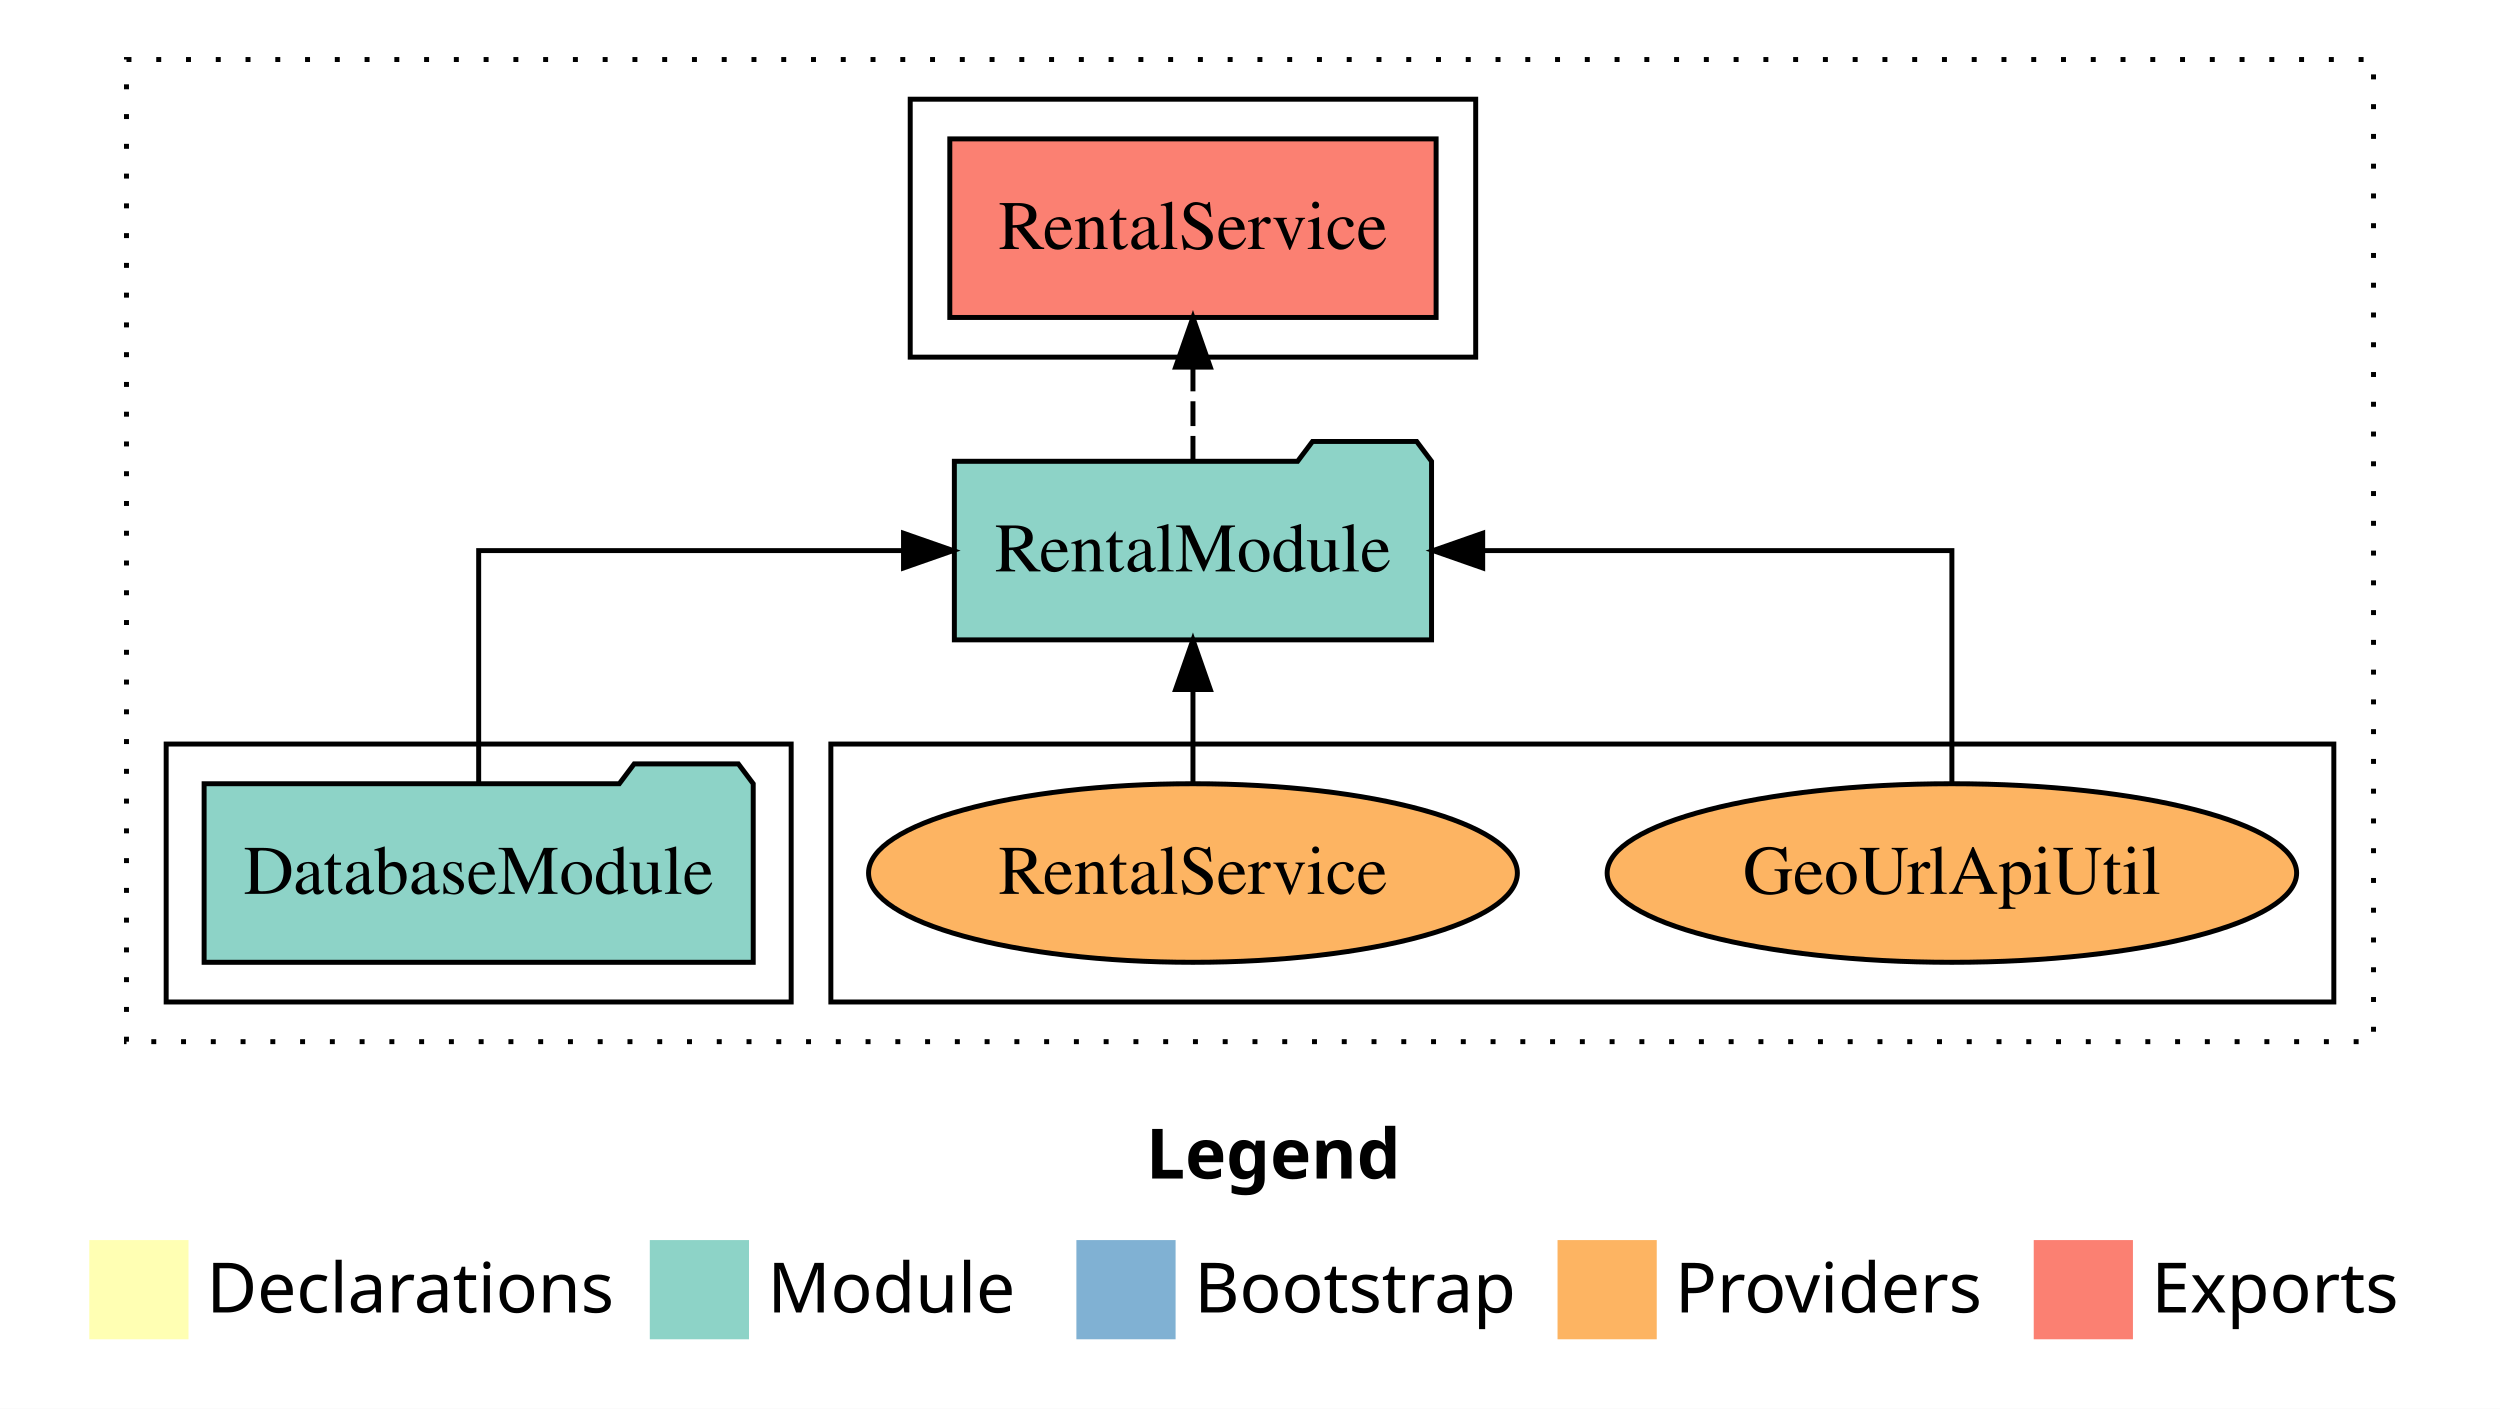
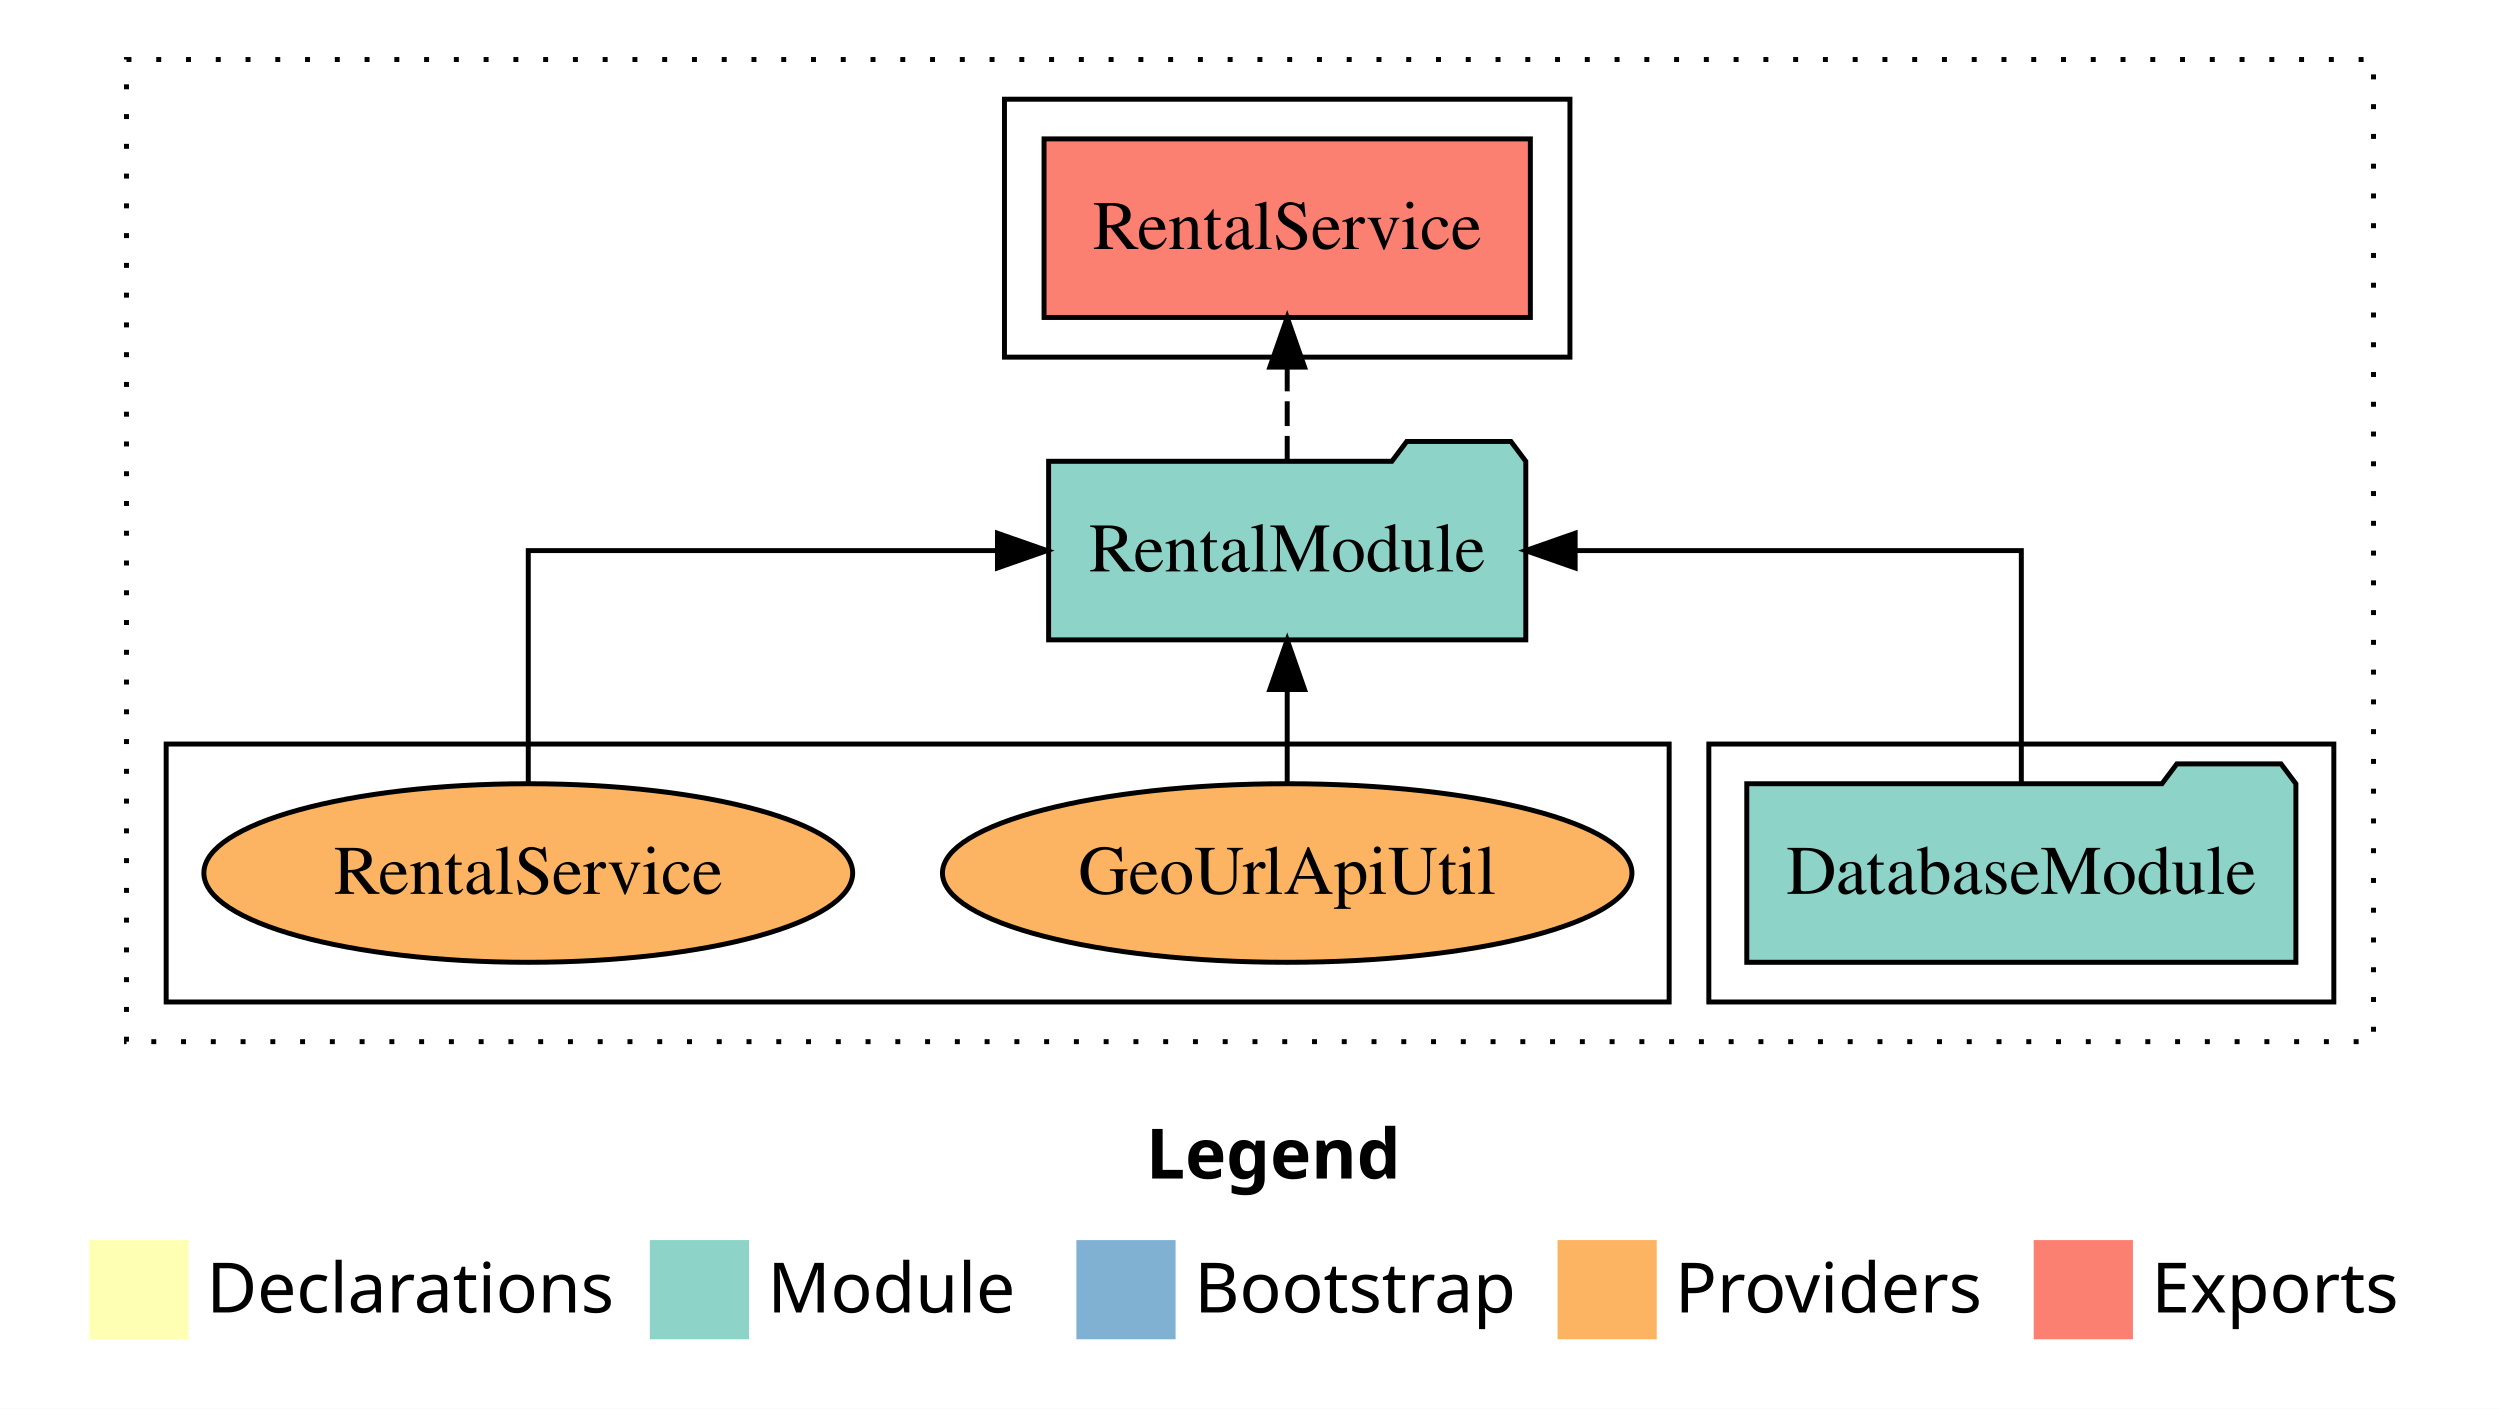
<svg xmlns="http://www.w3.org/2000/svg" width="504pt" height="284pt" viewBox="0.00 0.00 504.00 284.00">
  <g id="graph0" class="graph" transform="scale(1 1) rotate(0) translate(4 280)">
    <polygon fill="white" stroke="transparent" points="-4,4 -4,-280 500,-280 500,4 -4,4" />
    <text text-anchor="start" x="227.01" y="-42.4" font-family="sans-serif" font-weight="bold" font-size="14.00">Legend</text>
    <polygon fill="#ffffb3" stroke="transparent" points="14,-10 14,-30 34,-30 34,-10 14,-10" />
    <text text-anchor="start" x="37.63" y="-15.4" font-family="sans-serif" font-size="14.00">  Declarations</text>
    <polygon fill="#8dd3c7" stroke="transparent" points="127,-10 127,-30 147,-30 147,-10 127,-10" />
    <text text-anchor="start" x="150.73" y="-15.4" font-family="sans-serif" font-size="14.00">  Module</text>
    <polygon fill="#80b1d3" stroke="transparent" points="213,-10 213,-30 233,-30 233,-10 213,-10" />
    <text text-anchor="start" x="236.78" y="-15.4" font-family="sans-serif" font-size="14.00">  Bootstrap</text>
    <polygon fill="#fdb462" stroke="transparent" points="310,-10 310,-30 330,-30 330,-10 310,-10" />
    <text text-anchor="start" x="333.67" y="-15.4" font-family="sans-serif" font-size="14.00">  Providers</text>
    <polygon fill="#fb8072" stroke="transparent" points="406,-10 406,-30 426,-30 426,-10 406,-10" />
    <text text-anchor="start" x="429.73" y="-15.4" font-family="sans-serif" font-size="14.00">  Exports</text>
    <g id="clust1" class="cluster">
      <polygon fill="none" stroke="black" stroke-dasharray="1,5" points="21.5,-70 21.5,-268 474.5,-268 474.5,-70 21.5,-70" />
    </g>
-     <g id="clust6" class="cluster">
-       <polygon fill="none" stroke="black" points="163.5,-78 163.5,-130 466.5,-130 466.5,-78 163.5,-78" />
-     </g>
    <g id="clust4" class="cluster">
-       <polygon fill="none" stroke="black" points="179.5,-208 179.5,-260 293.5,-260 293.5,-208 179.5,-208" />
+       <polygon fill="none" stroke="black" points="198.5,-208 198.5,-260 312.5,-260 312.5,-208 198.5,-208" />
    </g>
    <g id="clust3" class="cluster">
-       <polygon fill="none" stroke="black" points="29.5,-78 29.5,-130 155.5,-130 155.5,-78 29.5,-78" />
+       <polygon fill="none" stroke="black" points="340.5,-78 340.5,-130 466.5,-130 466.5,-78 340.5,-78" />
+     </g>
+     <g id="clust6" class="cluster">
+       <polygon fill="none" stroke="black" points="29.5,-78 29.5,-130 332.5,-130 332.5,-78 29.5,-78" />
    </g>
    <g id="node1" class="node">
-       <polygon fill="#8dd3c7" stroke="black" points="147.85,-122 144.85,-126 123.85,-126 120.85,-122 37.15,-122 37.15,-86 147.85,-86 147.85,-122" />
-       <text text-anchor="middle" x="92.5" y="-99.8" font-family="Times,serif" font-size="14.00">DatabaseModule</text>
+       <polygon fill="#8dd3c7" stroke="black" points="458.85,-122 455.85,-126 434.85,-126 431.85,-122 348.15,-122 348.15,-86 458.85,-86 458.85,-122" />
+       <text text-anchor="middle" x="403.5" y="-99.8" font-family="Times,serif" font-size="14.00">DatabaseModule</text>
    </g>
    <g id="node2" class="node">
-       <polygon fill="#8dd3c7" stroke="black" points="284.6,-187 281.6,-191 260.6,-191 257.6,-187 188.4,-187 188.4,-151 284.6,-151 284.6,-187" />
-       <text text-anchor="middle" x="236.5" y="-164.8" font-family="Times,serif" font-size="14.00">RentalModule</text>
+       <polygon fill="#8dd3c7" stroke="black" points="303.6,-187 300.6,-191 279.6,-191 276.6,-187 207.4,-187 207.4,-151 303.6,-151 303.6,-187" />
+       <text text-anchor="middle" x="255.5" y="-164.8" font-family="Times,serif" font-size="14.00">RentalModule</text>
    </g>
    <g id="edge1" class="edge">
-       <path fill="none" stroke="black" d="M92.5,-122.11C92.5,-141.34 92.5,-169 92.5,-169 92.5,-169 178.15,-169 178.15,-169" />
-       <polygon fill="black" stroke="black" points="178.15,-172.5 188.15,-169 178.15,-165.5 178.15,-172.5" />
+       <path fill="none" stroke="black" d="M403.5,-122.11C403.5,-141.34 403.5,-169 403.5,-169 403.5,-169 313.55,-169 313.55,-169" />
+       <polygon fill="black" stroke="black" points="313.55,-165.5 303.55,-169 313.55,-172.5 313.55,-165.5" />
    </g>
    <g id="node3" class="node">
-       <polygon fill="#fb8072" stroke="black" points="285.52,-252 187.48,-252 187.48,-216 285.52,-216 285.52,-252" />
-       <text text-anchor="middle" x="236.5" y="-229.8" font-family="Times,serif" font-size="14.00">RentalService </text>
+       <polygon fill="#fb8072" stroke="black" points="304.52,-252 206.48,-252 206.48,-216 304.52,-216 304.52,-252" />
+       <text text-anchor="middle" x="255.5" y="-229.8" font-family="Times,serif" font-size="14.00">RentalService </text>
    </g>
    <g id="edge2" class="edge">
-       <path fill="none" stroke="black" stroke-dasharray="5,2" d="M236.5,-187.11C236.5,-187.11 236.5,-205.99 236.5,-205.99" />
-       <polygon fill="black" stroke="black" points="233,-205.99 236.5,-215.99 240,-205.99 233,-205.99" />
+       <path fill="none" stroke="black" stroke-dasharray="5,2" d="M255.5,-187.11C255.5,-187.11 255.5,-205.99 255.5,-205.99" />
+       <polygon fill="black" stroke="black" points="252,-205.99 255.5,-215.99 259,-205.99 252,-205.99" />
    </g>
    <g id="node4" class="node">
-       <ellipse fill="#fdb462" stroke="black" cx="389.5" cy="-104" rx="69.5" ry="18" />
-       <text text-anchor="middle" x="389.5" y="-99.8" font-family="Times,serif" font-size="14.00">GeoUrlApiUtil</text>
+       <ellipse fill="#fdb462" stroke="black" cx="255.5" cy="-104" rx="69.5" ry="18" />
+       <text text-anchor="middle" x="255.5" y="-99.8" font-family="Times,serif" font-size="14.00">GeoUrlApiUtil</text>
    </g>
    <g id="edge3" class="edge">
-       <path fill="none" stroke="black" d="M389.5,-122.11C389.5,-141.34 389.5,-169 389.5,-169 389.5,-169 294.91,-169 294.91,-169" />
-       <polygon fill="black" stroke="black" points="294.91,-165.5 284.91,-169 294.91,-172.5 294.91,-165.5" />
+       <path fill="none" stroke="black" d="M255.5,-122.11C255.5,-122.11 255.5,-140.99 255.5,-140.99" />
+       <polygon fill="black" stroke="black" points="252,-140.99 255.5,-150.99 259,-140.99 252,-140.99" />
    </g>
    <g id="node5" class="node">
-       <ellipse fill="#fdb462" stroke="black" cx="236.5" cy="-104" rx="65.4" ry="18" />
-       <text text-anchor="middle" x="236.5" y="-99.8" font-family="Times,serif" font-size="14.00">RentalService</text>
+       <ellipse fill="#fdb462" stroke="black" cx="102.5" cy="-104" rx="65.4" ry="18" />
+       <text text-anchor="middle" x="102.5" y="-99.8" font-family="Times,serif" font-size="14.00">RentalService</text>
    </g>
    <g id="edge4" class="edge">
-       <path fill="none" stroke="black" d="M236.5,-122.11C236.5,-122.11 236.5,-140.99 236.5,-140.99" />
-       <polygon fill="black" stroke="black" points="233,-140.99 236.5,-150.99 240,-140.99 233,-140.99" />
+       <path fill="none" stroke="black" d="M102.5,-122.11C102.5,-141.34 102.5,-169 102.5,-169 102.5,-169 197.09,-169 197.09,-169" />
+       <polygon fill="black" stroke="black" points="197.09,-172.5 207.09,-169 197.09,-165.5 197.09,-172.5" />
    </g>
  </g>
</svg>
